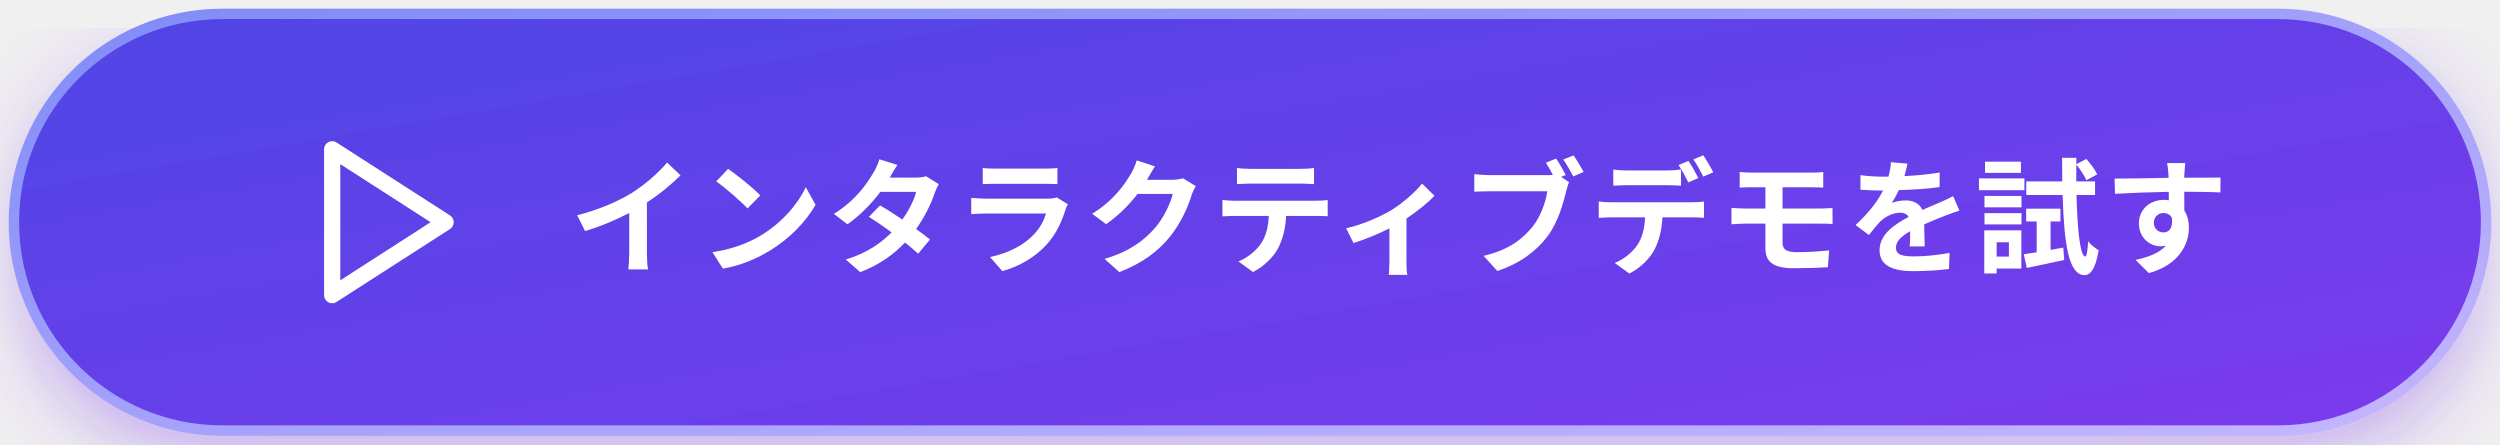
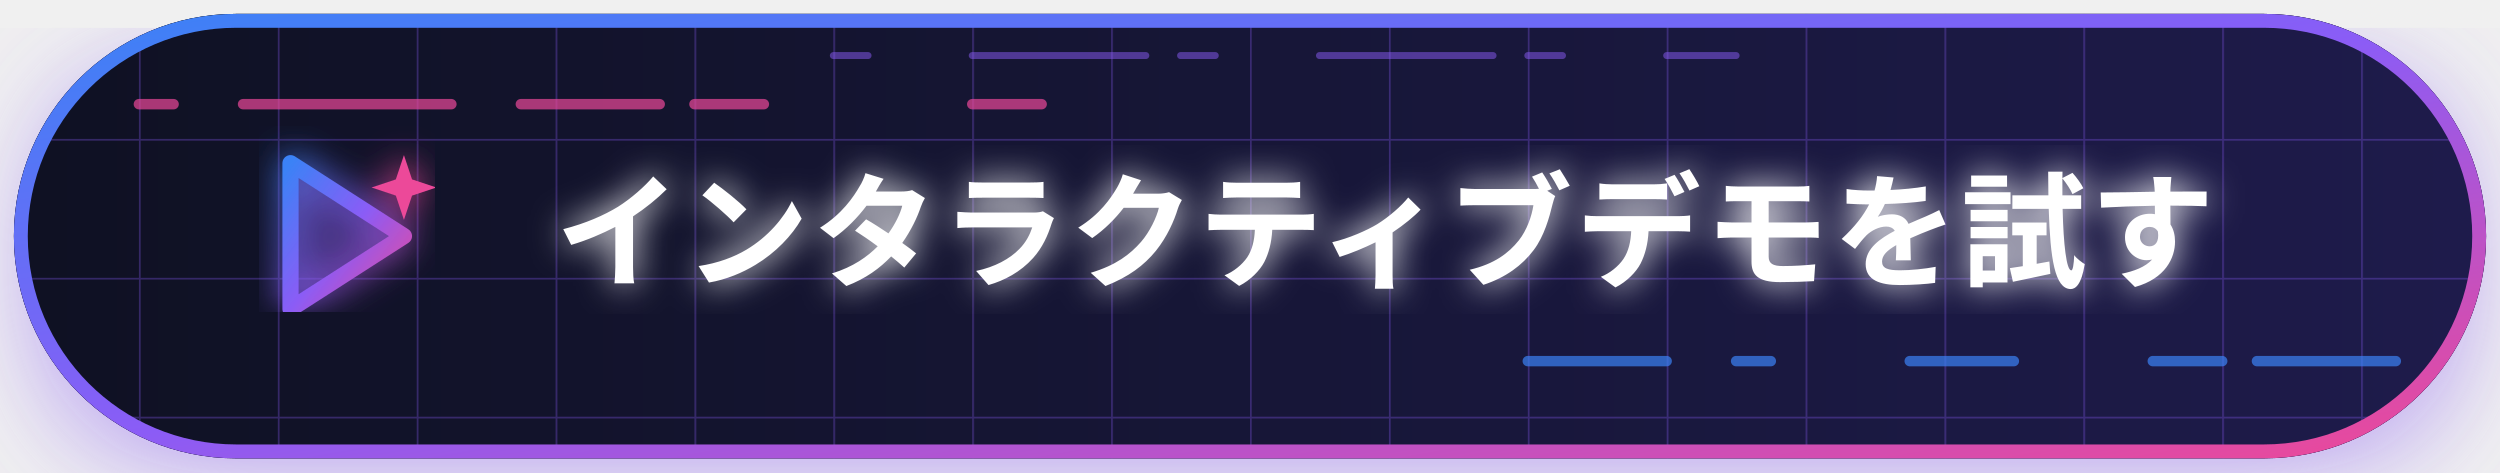
- <svg xmlns="http://www.w3.org/2000/svg" width="360" height="64" viewBox="0 0 360 64">
+ <svg xmlns="http://www.w3.org/2000/svg" width="360" height="68" viewBox="0 0 360 68">
  <defs>
-     <linearGradient id="grad" x1="0%" y1="0%" x2="100%" y2="100%">
-       <stop offset="0%" stop-color="#4F46E5" />
-       <stop offset="100%" stop-color="#7C3AED" />
+     <linearGradient id="neonBorder" x1="0%" y1="0%" x2="100%" y2="100%">
+       <stop offset="0%" stop-color="#3B82F6" />
+       <stop offset="50%" stop-color="#8B5CF6" />
+       <stop offset="100%" stop-color="#EC4899" />
    </linearGradient>
-     <linearGradient id="borderGrad" x1="0%" y1="0%" x2="100%" y2="100%">
-       <stop offset="0%" stop-color="#818CF8" />
-       <stop offset="100%" stop-color="#C4B5FD" />
+     <linearGradient id="bgGrad" x1="0%" y1="0%" x2="100%" y2="0%">
+       <stop offset="0%" stop-color="#0f1123" />
+       <stop offset="100%" stop-color="#1e1b4b" />
    </linearGradient>
-     <filter id="shadow" x="-10%" y="-10%" width="120%" height="120%">
-       <feDropShadow dx="0" dy="4" stdDeviation="6" flood-color="#7C3AED" flood-opacity="0.4" />
+     <pattern id="warpGrid" width="20" height="20" patternUnits="userSpaceOnUse">
+       <path d="M 20 0 L 0 0 0 20" fill="none" stroke="#8B5CF6" stroke-width="0.5" stroke-opacity="0.3" />
+     </pattern>
+     <filter id="glow" x="-20%" y="-20%" width="140%" height="140%">
+       <feGaussianBlur stdDeviation="2.5" result="blur" />
+       <feComposite in="SourceGraphic" in2="blur" operator="over" />
+     </filter>
+     <filter id="btnShadow" x="-10%" y="-10%" width="120%" height="120%">
+       <feDropShadow dx="0" dy="4" stdDeviation="8" flood-color="#8B5CF6" flood-opacity="0.5" />
    </filter>
  </defs>
-   <rect x="2" y="2" width="356" height="60" rx="30" fill="url(#grad)" filter="url(#shadow)" />
-   <rect x="2" y="2" width="356" height="60" rx="30" fill="none" stroke="url(#borderGrad)" stroke-width="1.5" />
-   <g transform="translate(42, 18)">
-     <svg width="28" height="28" viewBox="0 0 24 24" fill="none" stroke="#ffffff" stroke-width="2" stroke-linecap="round" stroke-linejoin="round">
-       <polygon points="5 3 19 12 5 21 5 3" />
+   <rect x="2" y="2" width="356" height="64" rx="32" fill="#000" filter="url(#btnShadow)" />
+   <rect x="2" y="2" width="356" height="64" rx="32" fill="url(#bgGrad)" />
+   <clipPath id="btnClip">
+     <rect x="2" y="2" width="356" height="64" rx="32" />
+   </clipPath>
+   <rect x="2" y="2" width="356" height="64" fill="url(#warpGrid)" clip-path="url(#btnClip)" />
+   <g clip-path="url(#btnClip)">
+     <line x1="-10" y1="15" x2="150" y2="15" stroke="#EC4899" stroke-width="1.5" stroke-linecap="round" stroke-opacity="0.7" stroke-dasharray="10 20 5 10 30" />
+     <line x1="220" y1="52" x2="380" y2="52" stroke="#3B82F6" stroke-width="1.5" stroke-linecap="round" stroke-opacity="0.7" stroke-dasharray="20 10 5 20 15" />
+     <line x1="120" y1="8" x2="250" y2="8" stroke="#8B5CF6" stroke-width="1" stroke-linecap="round" stroke-opacity="0.5" stroke-dasharray="5 15 25 5" />
+   </g>
+   <rect x="3" y="3" width="354" height="62" rx="31" fill="none" stroke="url(#neonBorder)" stroke-width="2" />
+   <g transform="translate(36, 20)">
+     <svg width="28" height="28" viewBox="0 0 24 24" fill="none" stroke="url(#neonBorder)" stroke-width="2" stroke-linecap="round" stroke-linejoin="round" filter="url(#glow)">
+       <polygon points="5 3 19 12 5 21 5 3" fill="#8B5CF6" fill-opacity="0.25" />
+       <path d="M 19 2 L 20 5 L 23 6 L 20 7 L 19 10 L 18 7 L 15 6 L 18 5 Z" fill="#EC4899" stroke="none" />
    </svg>
  </g>
-   <text x="82" y="38" font-family="-apple-system, BlinkMacSystemFont, 'Segoe UI', Roboto, Helvetica, Arial, sans-serif" font-size="18" font-weight="700" fill="#ffffff" letter-spacing="0.5">インタラクティブデモを試す</text>
+   <text x="80" y="40" font-family="-apple-system, BlinkMacSystemFont, 'Segoe UI', Roboto, Helvetica, Arial, sans-serif" font-size="18" font-weight="800" fill="#ffffff" letter-spacing="0.5" filter="url(#glow)">インタラクティブデモを試す</text>
</svg>
